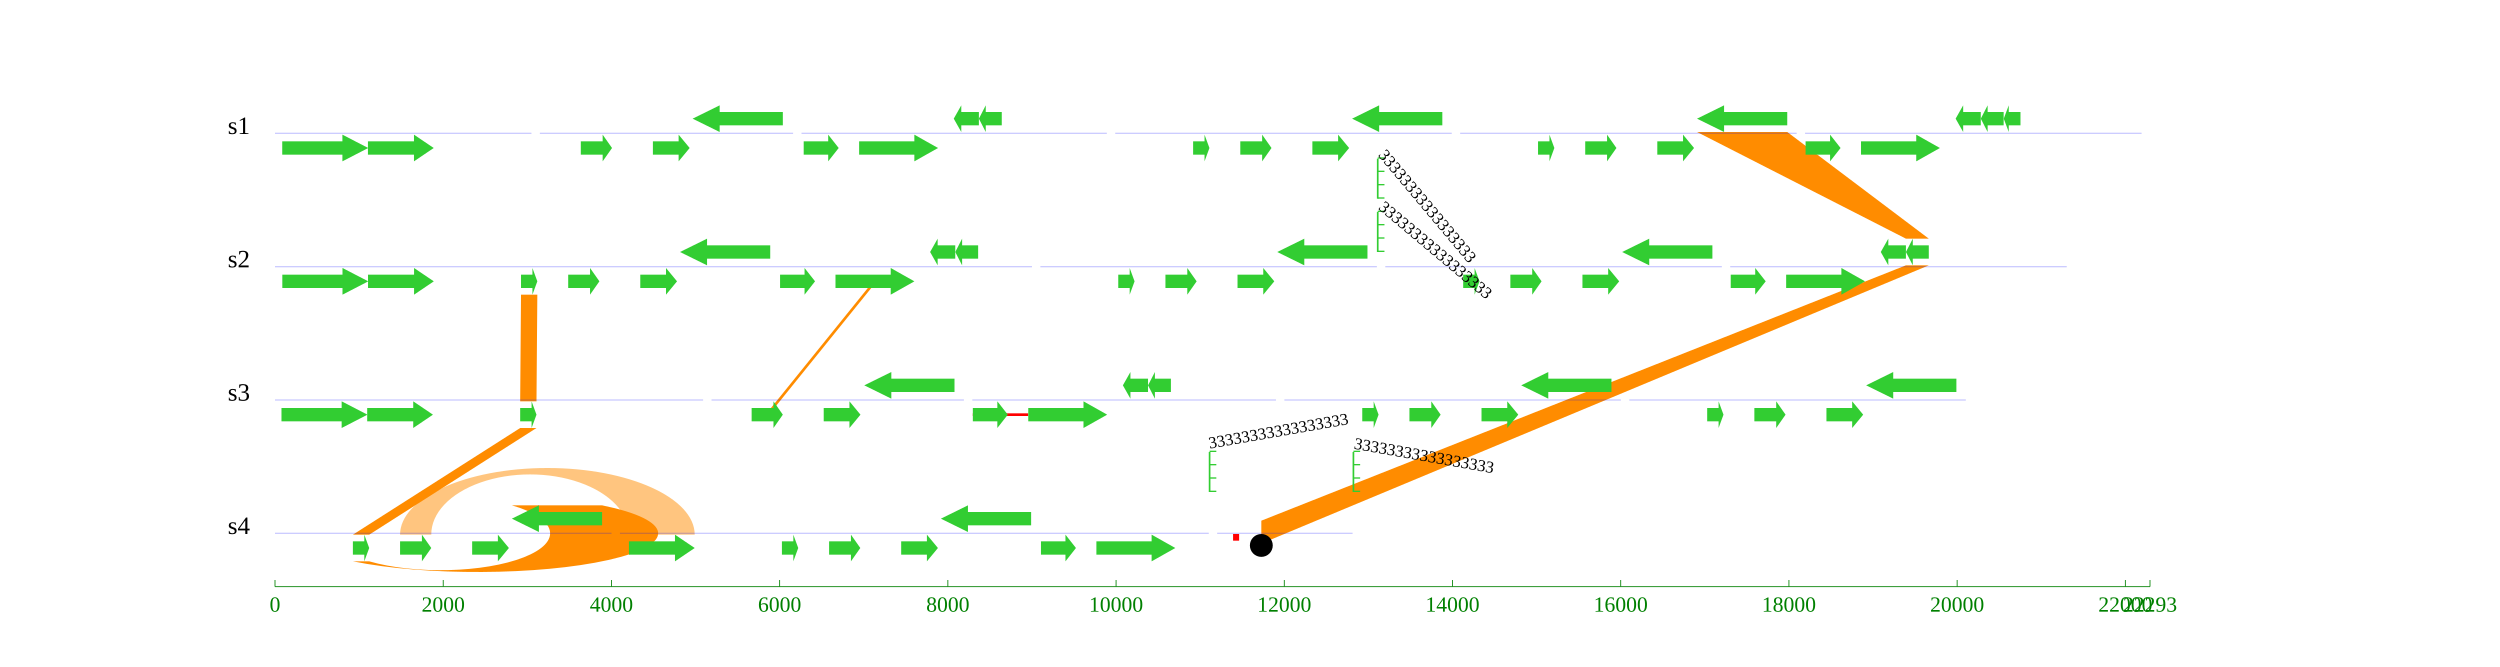
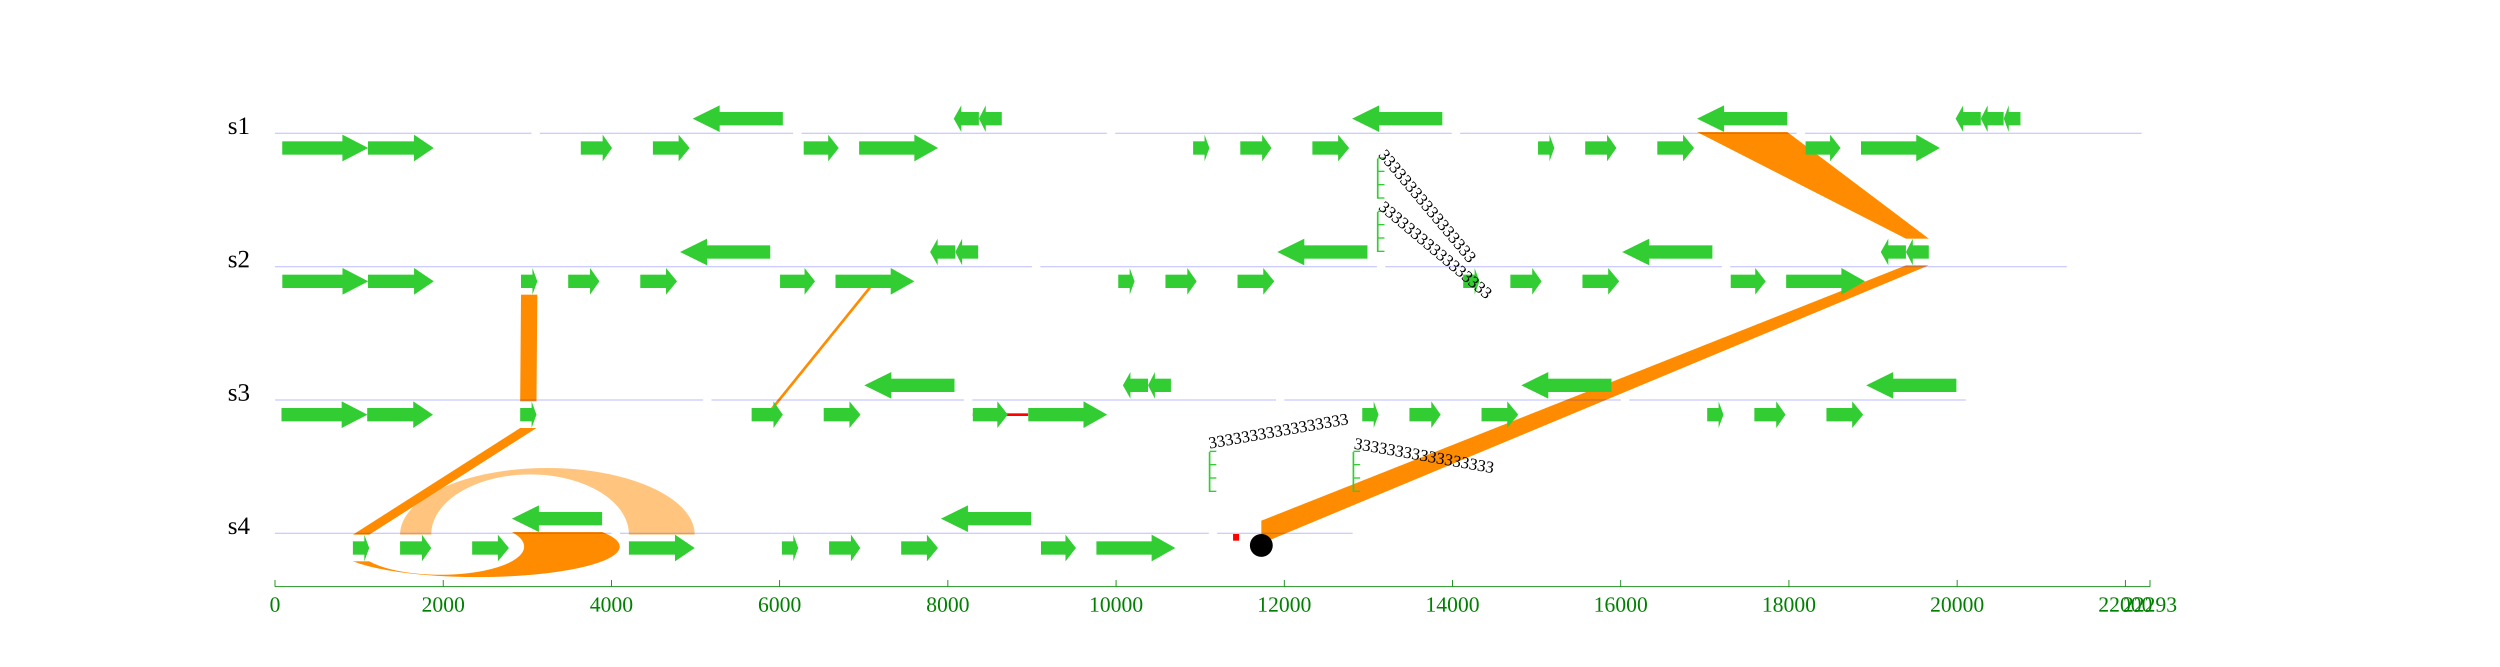
<svg xmlns="http://www.w3.org/2000/svg" version="1.1" width="1500" height="400" style="background-color:white;">
  <text x="150" y="80.4" font-size="15px" fill="black" text-anchor="end">s1</text>
  <text x="150" y="160.4" font-size="15px" fill="black" text-anchor="end">s2</text>
  <text x="150" y="240.4" font-size="15px" fill="black" text-anchor="end">s3</text>
  <text x="150" y="320.4" font-size="15px" fill="black" text-anchor="end">s4</text>
  <line x1="165" y1="352" x2="1290" y2="352" style="stroke:green;stroke-width:0.5" />
  <line x1="165" y1="348" x2="165" y2="352" style="stroke:green;stroke-width:0.5;opacity:1" />
  <text x="165" y="367" font-size="13px" fill="green" text-anchor="middle" font-family="Times New Roman">0</text>
  <line x1="265.929" y1="348" x2="265.929" y2="352" style="stroke:green;stroke-width:0.5;opacity:1" />
  <text x="265.929" y="367" font-size="13px" fill="green" text-anchor="middle" font-family="Times New Roman">2000</text>
  <line x1="366.857" y1="348" x2="366.857" y2="352" style="stroke:green;stroke-width:0.5;opacity:1" />
  <text x="366.857" y="367" font-size="13px" fill="green" text-anchor="middle" font-family="Times New Roman">4000</text>
  <line x1="467.786" y1="348" x2="467.786" y2="352" style="stroke:green;stroke-width:0.5;opacity:1" />
  <text x="467.786" y="367" font-size="13px" fill="green" text-anchor="middle" font-family="Times New Roman">6000</text>
  <line x1="568.714" y1="348" x2="568.714" y2="352" style="stroke:green;stroke-width:0.5;opacity:1" />
  <text x="568.714" y="367" font-size="13px" fill="green" text-anchor="middle" font-family="Times New Roman">8000</text>
  <line x1="669.643" y1="348" x2="669.643" y2="352" style="stroke:green;stroke-width:0.5;opacity:1" />
  <text x="669.643" y="367" font-size="13px" fill="green" text-anchor="middle" font-family="Times New Roman">10000</text>
  <line x1="770.571" y1="348" x2="770.571" y2="352" style="stroke:green;stroke-width:0.5;opacity:1" />
  <text x="770.571" y="367" font-size="13px" fill="green" text-anchor="middle" font-family="Times New Roman">12000</text>
  <line x1="871.5" y1="348" x2="871.5" y2="352" style="stroke:green;stroke-width:0.5;opacity:1" />
  <text x="871.5" y="367" font-size="13px" fill="green" text-anchor="middle" font-family="Times New Roman">14000</text>
  <line x1="972.428" y1="348" x2="972.428" y2="352" style="stroke:green;stroke-width:0.5;opacity:1" />
  <text x="972.428" y="367" font-size="13px" fill="green" text-anchor="middle" font-family="Times New Roman">16000</text>
  <line x1="1073.357" y1="348" x2="1073.357" y2="352" style="stroke:green;stroke-width:0.5;opacity:1" />
  <text x="1073.357" y="367" font-size="13px" fill="green" text-anchor="middle" font-family="Times New Roman">18000</text>
  <line x1="1174.285" y1="348" x2="1174.285" y2="352" style="stroke:green;stroke-width:0.5;opacity:1" />
  <text x="1174.285" y="367" font-size="13px" fill="green" text-anchor="middle" font-family="Times New Roman">20000</text>
  <line x1="1275.214" y1="348" x2="1275.214" y2="352" style="stroke:green;stroke-width:0.5;opacity:1" />
  <text x="1275.214" y="367" font-size="13px" fill="green" text-anchor="middle" font-family="Times New Roman">22000</text>
  <line x1="1290" y1="348" x2="1290" y2="352" style="stroke:green;stroke-width:0.5;opacity:1" />
  <text x="1290" y="367" font-size="13px" fill="green" text-anchor="middle" font-family="Times New Roman">22293</text>
  <g>
+     <path d="M258.763 320.8 L240.04 320.8 A88.388 40  0 0 1   416.817 320.8 L377.354 320.8 A59.296 36 0 1 0 258.763 320.8 Z" style="fill:#FF8C00;opacity:0.5" />
+   </g>
+   <g>
+     <line x1="524.962" y1="168.8" x2="460.342" y2="248.8" style="stroke:#FF8C00;stroke-width:1.6;opacity:1" />
+   </g>
+   <g>
+     <line x1="583.702" y1="248.8" x2="616.958" y2="248.8" style="stroke:red;stroke-width:1.6;opacity:1" />
+   </g>
+   <g>
+     <polygon points="1143.553,159.2 1157.279,159.2 756.795,326.126 756.795,312.4" style="fill:#FF8C00;stroke:#000000;stroke-width:0;opacity:1" />
+   </g>
+   <g>
+     <path d="M221.52 336.8 L211.73 336.8 A74.763 16  0 1 0   361.256 319.2 L307.107 319.2 A42.794 14.4 0 0 1 221.52 336.8 Z" style="fill:#FF8C00;opacity:1" />
+   </g>
+   <g>
+     <polygon points="1018.199,79.2 1072.348,79.2 1157.279,143.2 1143.553,143.2" style="fill:#FF8C00;stroke:#000000;stroke-width:0;opacity:1" />
+   </g>
+   <g>
    <polygon points="312.608,176.8 322.398,176.8 321.893,240.8 312.103,240.8" style="fill:#FF8C00;stroke:#000000;stroke-width:0;opacity:1" />
  </g>
  <g>
-     <polygon points="1018.199,79.2 1072.348,79.2 1157.279,143.2 1143.553,143.2" style="fill:#FF8C00;stroke:#000000;stroke-width:0;opacity:1" />
-   </g>
-   <g>
-     <line x1="583.702" y1="248.8" x2="616.958" y2="248.8" style="stroke:red;stroke-width:1.6;opacity:1" />
-   </g>
-   <g>
-     <path d="M221.52 336.8 L211.73 336.8 A74.763 16  0 1 0   361.256 303.2 L307.107 303.2 A42.794 14.4 0 0 1 221.52 336.8 Z" style="fill:#FF8C00;opacity:1" />
-   </g>
-   <g>
-     <line x1="524.962" y1="168.8" x2="460.342" y2="248.8" style="stroke:#FF8C00;stroke-width:1.6;opacity:1" />
-   </g>
-   <g>
    <polygon points="312.103,256.8 321.893,256.8 221.52,320.8 211.73,320.8" style="fill:#FF8C00;stroke:#000000;stroke-width:0;opacity:1" />
  </g>
  <g>
-     <path d="M258.763 320.8 L240.04 320.8 A88.388 40  0 0 1   416.817 320.8 L377.354 320.8 A59.296 36 0 1 0 258.763 320.8 Z" style="fill:#FF8C00;opacity:0.5" />
-   </g>
-   <g>
-     <polygon points="1143.553,159.2 1157.279,159.2 756.795,326.126 756.795,312.4" style="fill:#FF8C00;stroke:#000000;stroke-width:0;opacity:1" />
-   </g>
-   <g>
    <rect x="165" y="79.6" width="153.866" height="0.8" style="fill:blue;opacity:0.2" />
  </g>
  <g>
    <rect x="323.912" y="79.6" width="151.948" height="0.8" style="fill:blue;opacity:0.2" />
  </g>
  <g>
    <rect x="480.906" y="79.6" width="183.185" height="0.8" style="fill:blue;opacity:0.2" />
  </g>
  <g>
    <rect x="669.138" y="79.6" width="201.908" height="0.8" style="fill:blue;opacity:0.2" />
  </g>
  <g>
    <rect x="876.092" y="79.6" width="201.908" height="0.8" style="fill:blue;opacity:0.2" />
  </g>
  <g>
    <rect x="1083.046" y="79.6" width="201.908" height="0.8" style="fill:blue;opacity:0.2" />
  </g>
  <g>
    <rect x="165" y="159.6" width="454.178" height="0.8" style="fill:blue;opacity:0.2" />
  </g>
  <g>
    <rect x="624.225" y="159.6" width="201.908" height="0.8" style="fill:blue;opacity:0.2" />
  </g>
  <g>
    <rect x="831.179" y="159.6" width="201.908" height="0.8" style="fill:blue;opacity:0.2" />
  </g>
  <g>
    <rect x="1038.133" y="159.6" width="201.908" height="0.8" style="fill:blue;opacity:0.2" />
  </g>
  <g>
    <rect x="165" y="239.6" width="256.863" height="0.8" style="fill:blue;opacity:0.2" />
  </g>
  <g>
    <rect x="426.91" y="239.6" width="151.443" height="0.8" style="fill:blue;opacity:0.2" />
  </g>
  <g>
    <rect x="583.399" y="239.6" width="182.176" height="0.8" style="fill:blue;opacity:0.2" />
  </g>
  <g>
    <rect x="770.622" y="239.6" width="201.908" height="0.8" style="fill:blue;opacity:0.2" />
  </g>
  <g>
    <rect x="977.576" y="239.6" width="201.908" height="0.8" style="fill:blue;opacity:0.2" />
  </g>
  <g>
    <rect x="165" y="319.6" width="201.908" height="0.8" style="fill:blue;opacity:0.2" />
  </g>
  <g>
    <rect x="371.954" y="319.6" width="353.3" height="0.8" style="fill:blue;opacity:0.2" />
  </g>
  <g>
    <rect x="730.301" y="319.6" width="81.247" height="0.8" style="fill:blue;opacity:0.2" />
  </g>
  <g style="fill:none">
    <polygon points="169.34,84.8 169.34,92.8 205.442,92.8 205.442,96.8 220.914,88.8 205.442,80.8 205.442,84.8" style="fill:rgb(50,205,50);stroke:black;stroke-width:0;opacity:1" />
  </g>
  <g style="fill:none">
    <polygon points="220.763,84.8 220.763,92.8 248.387,92.8 248.387,96.8 260.226,88.8 248.387,80.8 248.387,84.8" style="fill:rgb(50,205,50);stroke:black;stroke-width:0;opacity:1" />
  </g>
  <g style="fill:none">
    <polygon points="348.488,84.8 348.488,92.8 361.594,92.8 361.594,96.8 367.21,88.8 361.594,80.8 361.594,84.8" style="fill:rgb(50,205,50);stroke:black;stroke-width:0;opacity:1" />
  </g>
  <g style="fill:none">
    <polygon points="391.736,84.8 391.736,92.8 407.173,92.8 407.173,96.8 413.789,88.8 407.173,80.8 407.173,84.8" style="fill:rgb(50,205,50);stroke:black;stroke-width:0;opacity:1" />
  </g>
  <g style="fill:none">
    <polygon points="415.555,71.2 431.8,79.2 431.8,75.2 469.703,75.2 469.703,67.2 431.8,67.2 431.8,63.2" style="fill:rgb(50,205,50);stroke:black;stroke-width:0;opacity:1" />
  </g>
  <g style="fill:none">
    <polygon points="482.218,84.8 482.218,92.8 496.914,92.8 496.914,96.8 503.212,88.8 496.914,80.8 496.914,84.8" style="fill:rgb(50,205,50);stroke:black;stroke-width:0;opacity:1" />
  </g>
  <g style="fill:none">
    <polygon points="515.474,84.8 515.474,92.8 548.609,92.8 548.609,96.8 562.81,88.8 548.609,80.8 548.609,84.8" style="fill:rgb(50,205,50);stroke:black;stroke-width:0;opacity:1" />
  </g>
  <g style="fill:none">
    <polygon points="572.247,71.2 576.773,79.2 576.773,75.2 587.335,75.2 587.335,67.2 576.773,67.2 576.773,63.2" style="fill:rgb(50,205,50);stroke:black;stroke-width:0;opacity:1" />
  </g>
  <g style="fill:none">
    <polygon points="587.335,71.2 591.453,79.2 591.453,75.2 601.062,75.2 601.062,67.2 591.453,67.2 591.453,63.2" style="fill:rgb(50,205,50);stroke:black;stroke-width:0;opacity:1" />
  </g>
  <g style="fill:none">
    <polygon points="715.868,84.8 715.868,92.8 722.721,92.8 722.721,96.8 725.658,88.8 722.721,80.8 722.721,84.8" style="fill:rgb(50,205,50);stroke:black;stroke-width:0;opacity:1" />
  </g>
  <g style="fill:none">
    <polygon points="744.178,84.8 744.178,92.8 757.284,92.8 757.284,96.8 762.901,88.8 757.284,80.8 757.284,84.8" style="fill:rgb(50,205,50);stroke:black;stroke-width:0;opacity:1" />
  </g>
  <g style="fill:none">
    <polygon points="787.426,84.8 787.426,92.8 802.863,92.8 802.863,96.8 809.479,88.8 802.863,80.8 802.863,84.8" style="fill:rgb(50,205,50);stroke:black;stroke-width:0;opacity:1" />
  </g>
  <g style="fill:none">
    <polygon points="811.245,71.2 827.49,79.2 827.49,75.2 865.394,75.2 865.394,67.2 827.49,67.2 827.49,63.2" style="fill:rgb(50,205,50);stroke:black;stroke-width:0;opacity:1" />
  </g>
  <g style="fill:none">
    <polygon points="922.822,84.8 922.822,92.8 929.675,92.8 929.675,96.8 932.612,88.8 929.675,80.8 929.675,84.8" style="fill:rgb(50,205,50);stroke:black;stroke-width:0;opacity:1" />
  </g>
  <g style="fill:none">
    <polygon points="951.132,84.8 951.132,92.8 964.238,92.8 964.238,96.8 969.855,88.8 964.238,80.8 964.238,84.8" style="fill:rgb(50,205,50);stroke:black;stroke-width:0;opacity:1" />
  </g>
  <g style="fill:none">
    <polygon points="994.38,84.8 994.38,92.8 1009.817,92.8 1009.817,96.8 1016.433,88.8 1009.817,80.8 1009.817,84.8" style="fill:rgb(50,205,50);stroke:black;stroke-width:0;opacity:1" />
  </g>
  <g style="fill:none">
    <polygon points="1018.199,71.2 1034.444,79.2 1034.444,75.2 1072.348,75.2 1072.348,67.2 1034.444,67.2 1034.444,63.2" style="fill:rgb(50,205,50);stroke:black;stroke-width:0;opacity:1" />
  </g>
  <g style="fill:none">
    <polygon points="1083.349,84.8 1083.349,92.8 1098.044,92.8 1098.044,96.8 1104.342,88.8 1098.044,80.8 1098.044,84.8" style="fill:rgb(50,205,50);stroke:black;stroke-width:0;opacity:1" />
  </g>
  <g style="fill:none">
    <polygon points="1116.605,84.8 1116.605,92.8 1149.74,92.8 1149.74,96.8 1163.94,88.8 1149.74,80.8 1149.74,84.8" style="fill:rgb(50,205,50);stroke:black;stroke-width:0;opacity:1" />
  </g>
  <g style="fill:none">
    <polygon points="1173.377,71.2 1177.904,79.2 1177.904,75.2 1188.466,75.2 1188.466,67.2 1177.904,67.2 1177.904,63.2" style="fill:rgb(50,205,50);stroke:black;stroke-width:0;opacity:1" />
  </g>
  <g style="fill:none">
    <polygon points="1188.466,71.2 1192.584,79.2 1192.584,75.2 1202.192,75.2 1202.192,67.2 1192.584,67.2 1192.584,63.2" style="fill:rgb(50,205,50);stroke:black;stroke-width:0;opacity:1" />
  </g>
  <g style="fill:none">
    <polygon points="1202.243,71.2 1205.255,79.2 1205.255,75.2 1212.285,75.2 1212.285,67.2 1205.255,67.2 1205.255,63.2" style="fill:rgb(50,205,50);stroke:black;stroke-width:0;opacity:1" />
  </g>
  <g style="fill:none">
    <polygon points="169.39,164.8 169.39,172.8 205.493,172.8 205.493,176.8 220.965,168.8 205.493,160.8 205.493,164.8" style="fill:rgb(50,205,50);stroke:black;stroke-width:0;opacity:1" />
  </g>
  <g style="fill:none">
    <polygon points="220.813,164.8 220.813,172.8 248.438,172.8 248.438,176.8 260.277,168.8 248.438,160.8 248.438,164.8" style="fill:rgb(50,205,50);stroke:black;stroke-width:0;opacity:1" />
  </g>
  <g style="fill:none">
    <polygon points="312.608,164.8 312.608,172.8 319.461,172.8 319.461,176.8 322.398,168.8 319.461,160.8 319.461,164.8" style="fill:rgb(50,205,50);stroke:black;stroke-width:0;opacity:1" />
  </g>
  <g style="fill:none">
    <polygon points="340.918,164.8 340.918,172.8 354.024,172.8 354.024,176.8 359.641,168.8 354.024,160.8 354.024,164.8" style="fill:rgb(50,205,50);stroke:black;stroke-width:0;opacity:1" />
  </g>
  <g style="fill:none">
    <polygon points="384.166,164.8 384.166,172.8 399.603,172.8 399.603,176.8 406.219,168.8 399.603,160.8 399.603,164.8" style="fill:rgb(50,205,50);stroke:black;stroke-width:0;opacity:1" />
  </g>
  <g style="fill:none">
    <polygon points="407.985,151.2 424.23,159.2 424.23,155.2 462.134,155.2 462.134,147.2 424.23,147.2 424.23,143.2" style="fill:rgb(50,205,50);stroke:black;stroke-width:0;opacity:1" />
  </g>
  <g style="fill:none">
    <polygon points="468.038,164.8 468.038,172.8 482.733,172.8 482.733,176.8 489.031,168.8 482.733,160.8 482.733,164.8" style="fill:rgb(50,205,50);stroke:black;stroke-width:0;opacity:1" />
  </g>
  <g style="fill:none">
    <polygon points="501.294,164.8 501.294,172.8 534.429,172.8 534.429,176.8 548.629,168.8 534.429,160.8 534.429,164.8" style="fill:rgb(50,205,50);stroke:black;stroke-width:0;opacity:1" />
  </g>
  <g style="fill:none">
    <polygon points="558.066,151.2 562.593,159.2 562.593,155.2 573.155,155.2 573.155,147.2 562.593,147.2 562.593,143.2" style="fill:rgb(50,205,50);stroke:black;stroke-width:0;opacity:1" />
  </g>
  <g style="fill:none">
    <polygon points="573.155,151.2 577.273,159.2 577.273,155.2 586.881,155.2 586.881,147.2 577.273,147.2 577.273,143.2" style="fill:rgb(50,205,50);stroke:black;stroke-width:0;opacity:1" />
  </g>
  <g style="fill:none">
    <polygon points="670.955,164.8 670.955,172.8 677.808,172.8 677.808,176.8 680.745,168.8 677.808,160.8 677.808,164.8" style="fill:rgb(50,205,50);stroke:black;stroke-width:0;opacity:1" />
  </g>
  <g style="fill:none">
    <polygon points="699.265,164.8 699.265,172.8 712.371,172.8 712.371,176.8 717.987,168.8 712.371,160.8 712.371,164.8" style="fill:rgb(50,205,50);stroke:black;stroke-width:0;opacity:1" />
  </g>
  <g style="fill:none">
    <polygon points="742.513,164.8 742.513,172.8 757.95,172.8 757.95,176.8 764.566,168.8 757.95,160.8 757.95,164.8" style="fill:rgb(50,205,50);stroke:black;stroke-width:0;opacity:1" />
  </g>
  <g style="fill:none">
    <polygon points="766.332,151.2 782.577,159.2 782.577,155.2 820.48,155.2 820.48,147.2 782.577,147.2 782.577,143.2" style="fill:rgb(50,205,50);stroke:black;stroke-width:0;opacity:1" />
  </g>
  <g style="fill:none">
+     <polygon points="826.637,94.4 826.637,95.2 830.674,95.2 830.674,94.4 " style="fill:rgb(50,205,50);stroke:black;stroke-width:0;opacity:1" />
+   </g>
+   <g style="fill:none">
+     <polygon points="826.637,142.4 826.637,143.2 830.674,143.2 830.674,142.4 " style="fill:rgb(50,205,50);stroke:black;stroke-width:0;opacity:1" />
+   </g>
+   <g style="fill:none">
+     <polygon points="826.637,110.4 826.637,111.2 830.674,111.2 830.674,110.4 " style="fill:rgb(50,205,50);stroke:black;stroke-width:0;opacity:1" />
+   </g>
+   <g style="fill:none">
+     <polygon points="826.637,150.4 826.637,151.2 830.674,151.2 830.674,150.4 " style="fill:rgb(50,205,50);stroke:black;stroke-width:0;opacity:1" />
+   </g>
+   <g style="fill:none">
+     <polygon points="826.637,102.4 826.637,103.2 830.674,103.2 830.674,102.4 " style="fill:rgb(50,205,50);stroke:black;stroke-width:0;opacity:1" />
+   </g>
+   <g style="fill:none">
+     <polygon points="826.637,134.4 826.637,135.2 830.674,135.2 830.674,134.4 " style="fill:rgb(50,205,50);stroke:black;stroke-width:0;opacity:1" />
+   </g>
+   <g style="fill:none">
+     <polygon points="826.637,118.4 826.637,119.2 830.674,119.2 830.674,118.4 " style="fill:rgb(50,205,50);stroke:black;stroke-width:0;opacity:1" />
+   </g>
+   <g style="fill:none">
    <polygon points="826.637,126.4 826.637,127.2 830.674,127.2 830.674,126.4 " style="fill:rgb(50,205,50);stroke:black;stroke-width:0;opacity:1" />
  </g>
  <g style="fill:none">
-     <polygon points="826.637,134.4 826.637,135.2 830.674,135.2 830.674,134.4 " style="fill:rgb(50,205,50);stroke:black;stroke-width:0;opacity:1" />
-   </g>
-   <g style="fill:none">
-     <polygon points="826.637,110.4 826.637,111.2 830.674,111.2 830.674,110.4 " style="fill:rgb(50,205,50);stroke:black;stroke-width:0;opacity:1" />
-   </g>
-   <g style="fill:none">
-     <polygon points="826.637,150.4 826.637,151.2 830.674,151.2 830.674,150.4 " style="fill:rgb(50,205,50);stroke:black;stroke-width:0;opacity:1" />
-   </g>
-   <g style="fill:none">
-     <polygon points="826.637,118.4 826.637,119.2 830.674,119.2 830.674,118.4 " style="fill:rgb(50,205,50);stroke:black;stroke-width:0;opacity:1" />
-   </g>
-   <g style="fill:none">
-     <polygon points="826.637,102.4 826.637,103.2 830.674,103.2 830.674,102.4 " style="fill:rgb(50,205,50);stroke:black;stroke-width:0;opacity:1" />
-   </g>
-   <g style="fill:none">
-     <polygon points="826.637,94.4 826.637,95.2 830.674,95.2 830.674,94.4 " style="fill:rgb(50,205,50);stroke:black;stroke-width:0;opacity:1" />
-   </g>
-   <g style="fill:none">
-     <polygon points="826.637,142.4 826.637,143.2 830.674,143.2 830.674,142.4 " style="fill:rgb(50,205,50);stroke:black;stroke-width:0;opacity:1" />
-   </g>
-   <g style="fill:none">
    <polygon points="826.132,127.2 826.132,151.2 827.142,151.2 827.142,127.2 " style="fill:rgb(50,205,50);stroke:black;stroke-width:0;opacity:1" />
  </g>
  <g style="fill:none">
    <polygon points="826.132,95.2 826.132,119.2 827.142,119.2 827.142,95.2 " style="fill:rgb(50,205,50);stroke:black;stroke-width:0;opacity:1" />
  </g>
  <g style="fill:none">
    <polygon points="877.909,164.8 877.909,172.8 884.762,172.8 884.762,176.8 887.699,168.8 884.762,160.8 884.762,164.8" style="fill:rgb(50,205,50);stroke:black;stroke-width:0;opacity:1" />
  </g>
  <g style="fill:none">
    <polygon points="906.219,164.8 906.219,172.8 919.325,172.8 919.325,176.8 924.941,168.8 919.325,160.8 919.325,164.8" style="fill:rgb(50,205,50);stroke:black;stroke-width:0;opacity:1" />
  </g>
  <g style="fill:none">
    <polygon points="949.467,164.8 949.467,172.8 964.904,172.8 964.904,176.8 971.52,168.8 964.904,160.8 964.904,164.8" style="fill:rgb(50,205,50);stroke:black;stroke-width:0;opacity:1" />
  </g>
  <g style="fill:none">
    <polygon points="973.286,151.2 989.531,159.2 989.531,155.2 1027.434,155.2 1027.434,147.2 989.531,147.2 989.531,143.2" style="fill:rgb(50,205,50);stroke:black;stroke-width:0;opacity:1" />
  </g>
  <g style="fill:none">
    <polygon points="1038.436,164.8 1038.436,172.8 1053.131,172.8 1053.131,176.8 1059.429,168.8 1053.131,160.8 1053.131,164.8" style="fill:rgb(50,205,50);stroke:black;stroke-width:0;opacity:1" />
  </g>
  <g style="fill:none">
    <polygon points="1071.692,164.8 1071.692,172.8 1104.826,172.8 1104.826,176.8 1119.027,168.8 1104.826,160.8 1104.826,164.8" style="fill:rgb(50,205,50);stroke:black;stroke-width:0;opacity:1" />
  </g>
  <g style="fill:none">
    <polygon points="1128.464,151.2 1132.991,159.2 1132.991,155.2 1143.553,155.2 1143.553,147.2 1132.991,147.2 1132.991,143.2" style="fill:rgb(50,205,50);stroke:black;stroke-width:0;opacity:1" />
  </g>
  <g style="fill:none">
    <polygon points="1143.553,151.2 1147.671,159.2 1147.671,155.2 1157.279,155.2 1157.279,147.2 1147.671,147.2 1147.671,143.2" style="fill:rgb(50,205,50);stroke:black;stroke-width:0;opacity:1" />
  </g>
  <g style="fill:none">
    <polygon points="168.886,244.8 168.886,252.8 204.988,252.8 204.988,256.8 220.46,248.8 204.988,240.8 204.988,244.8" style="fill:rgb(50,205,50);stroke:black;stroke-width:0;opacity:1" />
  </g>
  <g style="fill:none">
    <polygon points="220.309,244.8 220.309,252.8 247.933,252.8 247.933,256.8 259.772,248.8 247.933,240.8 247.933,244.8" style="fill:rgb(50,205,50);stroke:black;stroke-width:0;opacity:1" />
  </g>
  <g style="fill:none">
    <polygon points="312.103,244.8 312.103,252.8 318.956,252.8 318.956,256.8 321.893,248.8 318.956,240.8 318.956,244.8" style="fill:rgb(50,205,50);stroke:black;stroke-width:0;opacity:1" />
  </g>
  <g style="fill:none">
    <polygon points="450.981,244.8 450.981,252.8 464.087,252.8 464.087,256.8 469.703,248.8 464.087,240.8 464.087,244.8" style="fill:rgb(50,205,50);stroke:black;stroke-width:0;opacity:1" />
  </g>
  <g style="fill:none">
    <polygon points="494.229,244.8 494.229,252.8 509.666,252.8 509.666,256.8 516.282,248.8 509.666,240.8 509.666,244.8" style="fill:rgb(50,205,50);stroke:black;stroke-width:0;opacity:1" />
  </g>
  <g style="fill:none">
    <polygon points="518.553,231.2 534.797,239.2 534.797,235.2 572.701,235.2 572.701,227.2 534.797,227.2 534.797,223.2" style="fill:rgb(50,205,50);stroke:black;stroke-width:0;opacity:1" />
  </g>
  <g style="fill:none">
    <polygon points="583.702,244.8 583.702,252.8 598.397,252.8 598.397,256.8 604.695,248.8 598.397,240.8 598.397,244.8" style="fill:rgb(50,205,50);stroke:black;stroke-width:0;opacity:1" />
  </g>
  <g style="fill:none">
    <polygon points="616.958,244.8 616.958,252.8 650.093,252.8 650.093,256.8 664.294,248.8 650.093,240.8 650.093,244.8" style="fill:rgb(50,205,50);stroke:black;stroke-width:0;opacity:1" />
  </g>
  <g style="fill:none">
    <polygon points="673.73,231.2 678.257,239.2 678.257,235.2 688.819,235.2 688.819,227.2 678.257,227.2 678.257,223.2" style="fill:rgb(50,205,50);stroke:black;stroke-width:0;opacity:1" />
  </g>
  <g style="fill:none">
    <polygon points="688.819,231.2 692.937,239.2 692.937,235.2 702.545,235.2 702.545,227.2 692.937,227.2 692.937,223.2" style="fill:rgb(50,205,50);stroke:black;stroke-width:0;opacity:1" />
  </g>
  <g style="fill:none">
    <polygon points="817.352,244.8 817.352,252.8 824.205,252.8 824.205,256.8 827.142,248.8 824.205,240.8 824.205,244.8" style="fill:rgb(50,205,50);stroke:black;stroke-width:0;opacity:1" />
  </g>
  <g style="fill:none">
    <polygon points="845.662,244.8 845.662,252.8 858.768,252.8 858.768,256.8 864.384,248.8 858.768,240.8 858.768,244.8" style="fill:rgb(50,205,50);stroke:black;stroke-width:0;opacity:1" />
  </g>
  <g style="fill:none">
    <polygon points="888.91,244.8 888.91,252.8 904.347,252.8 904.347,256.8 910.963,248.8 904.347,240.8 904.347,244.8" style="fill:rgb(50,205,50);stroke:black;stroke-width:0;opacity:1" />
  </g>
  <g style="fill:none">
    <polygon points="912.729,231.2 928.974,239.2 928.974,235.2 966.877,235.2 966.877,227.2 928.974,227.2 928.974,223.2" style="fill:rgb(50,205,50);stroke:black;stroke-width:0;opacity:1" />
  </g>
  <g style="fill:none">
    <polygon points="1024.306,244.8 1024.306,252.8 1031.159,252.8 1031.159,256.8 1034.096,248.8 1031.159,240.8 1031.159,244.8" style="fill:rgb(50,205,50);stroke:black;stroke-width:0;opacity:1" />
  </g>
  <g style="fill:none">
    <polygon points="1052.616,244.8 1052.616,252.8 1065.722,252.8 1065.722,256.8 1071.338,248.8 1065.722,240.8 1065.722,244.8" style="fill:rgb(50,205,50);stroke:black;stroke-width:0;opacity:1" />
  </g>
  <g style="fill:none">
    <polygon points="1095.864,244.8 1095.864,252.8 1111.301,252.8 1111.301,256.8 1117.917,248.8 1111.301,240.8 1111.301,244.8" style="fill:rgb(50,205,50);stroke:black;stroke-width:0;opacity:1" />
  </g>
  <g style="fill:none">
    <polygon points="1119.683,231.2 1135.928,239.2 1135.928,235.2 1173.831,235.2 1173.831,227.2 1135.928,227.2 1135.928,223.2" style="fill:rgb(50,205,50);stroke:black;stroke-width:0;opacity:1" />
  </g>
  <g style="fill:none">
    <polygon points="211.73,324.8 211.73,332.8 218.583,332.8 218.583,336.8 221.52,328.8 218.583,320.8 218.583,324.8" style="fill:rgb(50,205,50);stroke:black;stroke-width:0;opacity:1" />
  </g>
  <g style="fill:none">
    <polygon points="240.04,324.8 240.04,332.8 253.146,332.8 253.146,336.8 258.763,328.8 253.146,320.8 253.146,324.8" style="fill:rgb(50,205,50);stroke:black;stroke-width:0;opacity:1" />
  </g>
  <g style="fill:none">
    <polygon points="283.288,324.8 283.288,332.8 298.725,332.8 298.725,336.8 305.341,328.8 298.725,320.8 298.725,324.8" style="fill:rgb(50,205,50);stroke:black;stroke-width:0;opacity:1" />
  </g>
  <g style="fill:none">
    <polygon points="307.107,311.2 323.352,319.2 323.352,315.2 361.256,315.2 361.256,307.2 323.352,307.2 323.352,303.2" style="fill:rgb(50,205,50);stroke:black;stroke-width:0;opacity:1" />
  </g>
  <g style="fill:none">
    <polygon points="377.354,324.8 377.354,332.8 404.978,332.8 404.978,336.8 416.817,328.8 404.978,320.8 404.978,324.8" style="fill:rgb(50,205,50);stroke:black;stroke-width:0;opacity:1" />
  </g>
  <g style="fill:none">
    <polygon points="469.148,324.8 469.148,332.8 476.001,332.8 476.001,336.8 478.938,328.8 476.001,320.8 476.001,324.8" style="fill:rgb(50,205,50);stroke:black;stroke-width:0;opacity:1" />
  </g>
  <g style="fill:none">
    <polygon points="497.459,324.8 497.459,332.8 510.564,332.8 510.564,336.8 516.181,328.8 510.564,320.8 510.564,324.8" style="fill:rgb(50,205,50);stroke:black;stroke-width:0;opacity:1" />
  </g>
  <g style="fill:none">
    <polygon points="540.706,324.8 540.706,332.8 556.144,332.8 556.144,336.8 562.759,328.8 556.144,320.8 556.144,324.8" style="fill:rgb(50,205,50);stroke:black;stroke-width:0;opacity:1" />
  </g>
  <g style="fill:none">
    <polygon points="564.526,311.2 580.77,319.2 580.77,315.2 618.674,315.2 618.674,307.2 580.77,307.2 580.77,303.2" style="fill:rgb(50,205,50);stroke:black;stroke-width:0;opacity:1" />
  </g>
  <g style="fill:none">
    <polygon points="624.578,324.8 624.578,332.8 639.273,332.8 639.273,336.8 645.571,328.8 639.273,320.8 639.273,324.8" style="fill:rgb(50,205,50);stroke:black;stroke-width:0;opacity:1" />
  </g>
  <g style="fill:none">
    <polygon points="657.834,324.8 657.834,332.8 690.969,332.8 690.969,336.8 705.17,328.8 690.969,320.8 690.969,324.8" style="fill:rgb(50,205,50);stroke:black;stroke-width:0;opacity:1" />
  </g>
  <g style="fill:none">
+     <polygon points="725.759,286.4 725.759,287.2 729.796,287.2 729.796,286.4 " style="fill:rgb(50,205,50);stroke:black;stroke-width:0;opacity:1" />
+   </g>
+   <g style="fill:none">
+     <polygon points="725.759,294.4 725.759,295.2 729.796,295.2 729.796,294.4 " style="fill:rgb(50,205,50);stroke:black;stroke-width:0;opacity:1" />
+   </g>
+   <g style="fill:none">
+     <polygon points="725.759,278.4 725.759,279.2 729.796,279.2 729.796,278.4 " style="fill:rgb(50,205,50);stroke:black;stroke-width:0;opacity:1" />
+   </g>
+   <g style="fill:none">
    <polygon points="725.759,270.4 725.759,271.2 729.796,271.2 729.796,270.4 " style="fill:rgb(50,205,50);stroke:black;stroke-width:0;opacity:1" />
  </g>
  <g style="fill:none">
-     <polygon points="725.759,294.4 725.759,295.2 729.796,295.2 729.796,294.4 " style="fill:rgb(50,205,50);stroke:black;stroke-width:0;opacity:1" />
-   </g>
-   <g style="fill:none">
-     <polygon points="725.759,278.4 725.759,279.2 729.796,279.2 729.796,278.4 " style="fill:rgb(50,205,50);stroke:black;stroke-width:0;opacity:1" />
-   </g>
-   <g style="fill:none">
-     <polygon points="725.759,286.4 725.759,287.2 729.796,287.2 729.796,286.4 " style="fill:rgb(50,205,50);stroke:black;stroke-width:0;opacity:1" />
-   </g>
-   <g style="fill:none">
    <polygon points="725.254,271.2 725.254,295.2 726.264,295.2 726.264,271.2 " style="fill:rgb(50,205,50);stroke:black;stroke-width:0;opacity:1" />
  </g>
  <g style="fill:none">
    <circle cx="756.795" cy="327.263" r="6.863" stroke="black" stroke-width="0" fill="black" style="opacity:1" />
  </g>
  <g style="fill:none">
    <polygon points="739.839,320.4 739.839,324.4 743.472,324.4 743.472,320.4 " style="fill:red;stroke:black;stroke-width:0;opacity:1" />
  </g>
  <g style="fill:none">
+     <polygon points="812.052,270.4 812.052,271.2 816.09,271.2 816.09,270.4 " style="fill:rgb(50,205,50);stroke:black;stroke-width:0;opacity:1" />
+   </g>
+   <g style="fill:none">
+     <polygon points="812.052,278.4 812.052,279.2 816.09,279.2 816.09,278.4 " style="fill:rgb(50,205,50);stroke:black;stroke-width:0;opacity:1" />
+   </g>
+   <g style="fill:none">
    <polygon points="812.052,286.4 812.052,287.2 816.09,287.2 816.09,286.4 " style="fill:rgb(50,205,50);stroke:black;stroke-width:0;opacity:1" />
  </g>
  <g style="fill:none">
    <polygon points="812.052,294.4 812.052,295.2 816.09,295.2 816.09,294.4 " style="fill:rgb(50,205,50);stroke:black;stroke-width:0;opacity:1" />
-   </g>
-   <g style="fill:none">
-     <polygon points="812.052,270.4 812.052,271.2 816.09,271.2 816.09,270.4 " style="fill:rgb(50,205,50);stroke:black;stroke-width:0;opacity:1" />
-   </g>
-   <g style="fill:none">
-     <polygon points="812.052,278.4 812.052,279.2 816.09,279.2 816.09,278.4 " style="fill:rgb(50,205,50);stroke:black;stroke-width:0;opacity:1" />
  </g>
  <g style="fill:none">
    <polygon points="811.548,271.2 811.548,295.2 812.558,295.2 812.558,271.2 " style="fill:rgb(50,205,50);stroke:black;stroke-width:0;opacity:1" />
  </g>
  <text x="826.637" y="125.2" font-size="10px" fill="black" text-anchor="start" transform="rotate(40 826.6371 125.2)" font-family="Times New Roman">33333333333333333</text>
  <text x="826.637" y="93.2" font-size="10px" fill="black" text-anchor="start" transform="rotate(50 826.6371 93.2)" font-family="Times New Roman">33333333333333333</text>
  <text x="725.759" y="269.2" font-size="10px" fill="black" text-anchor="start" transform="rotate(-10 725.759 269.2)" font-family="Times New Roman">33333333333333333</text>
  <text x="812.053" y="269.2" font-size="10px" fill="black" text-anchor="start" transform="rotate(10 812.0529 269.2)" font-family="Times New Roman">33333333333333333</text>
</svg>
